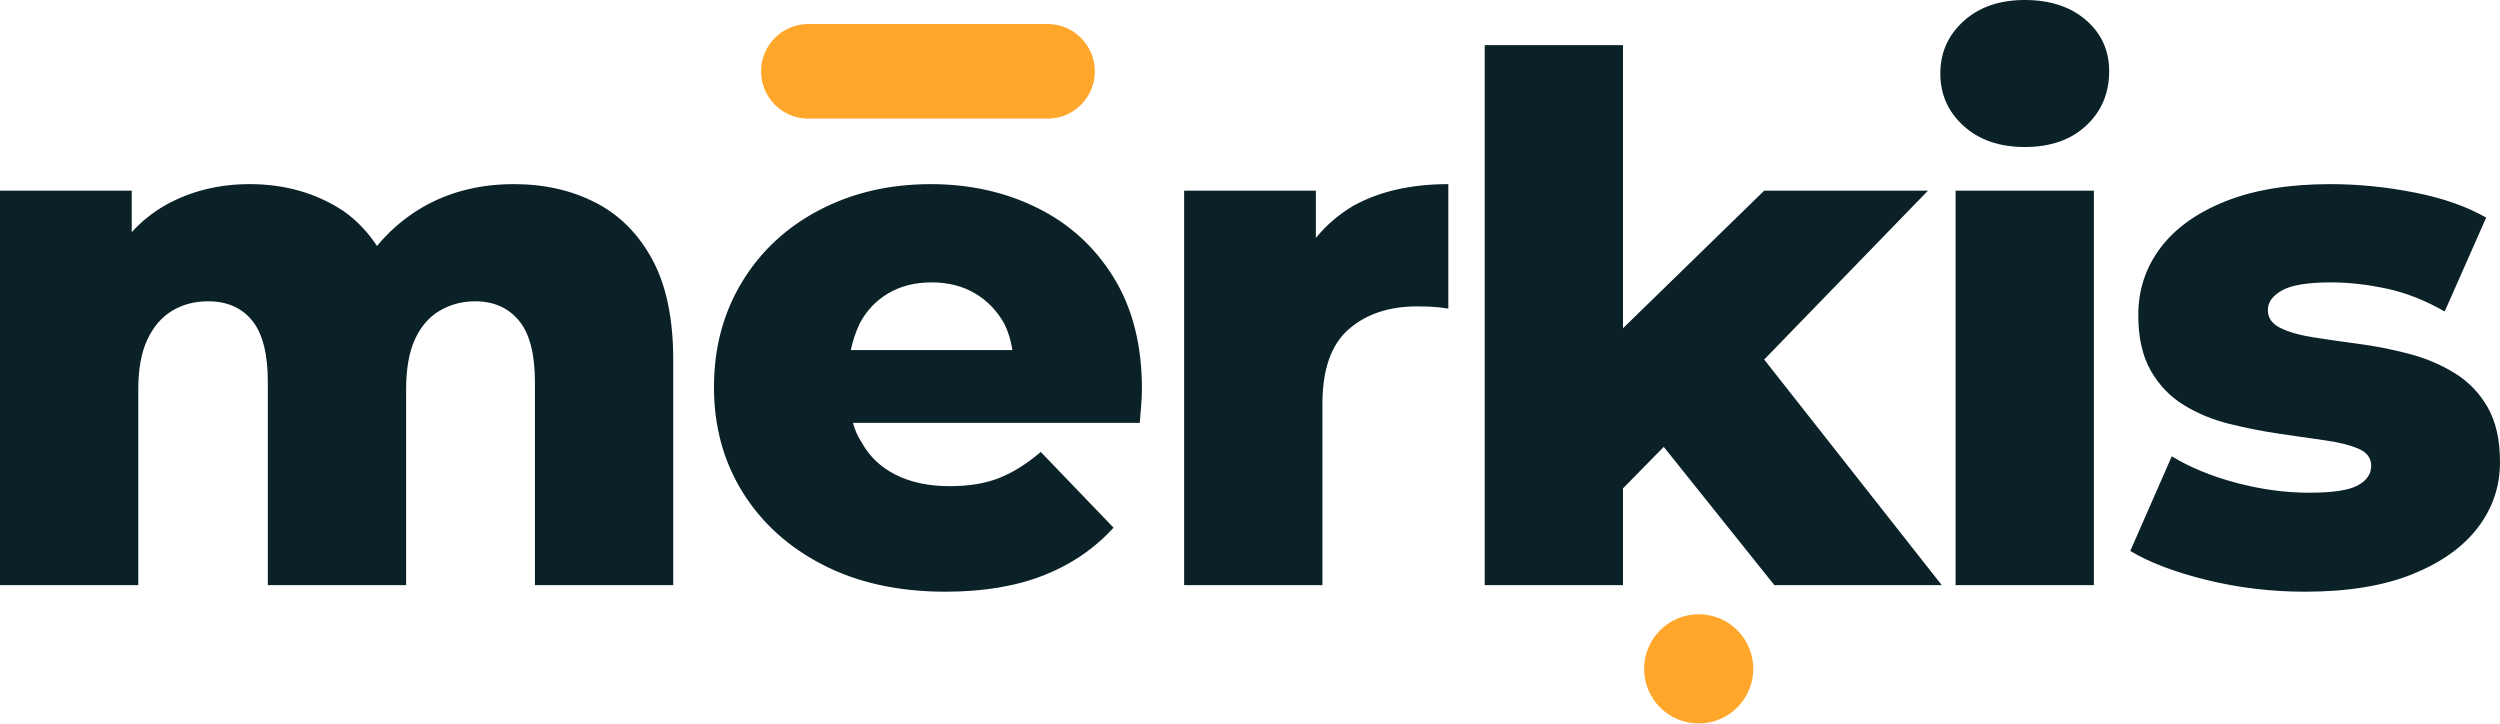
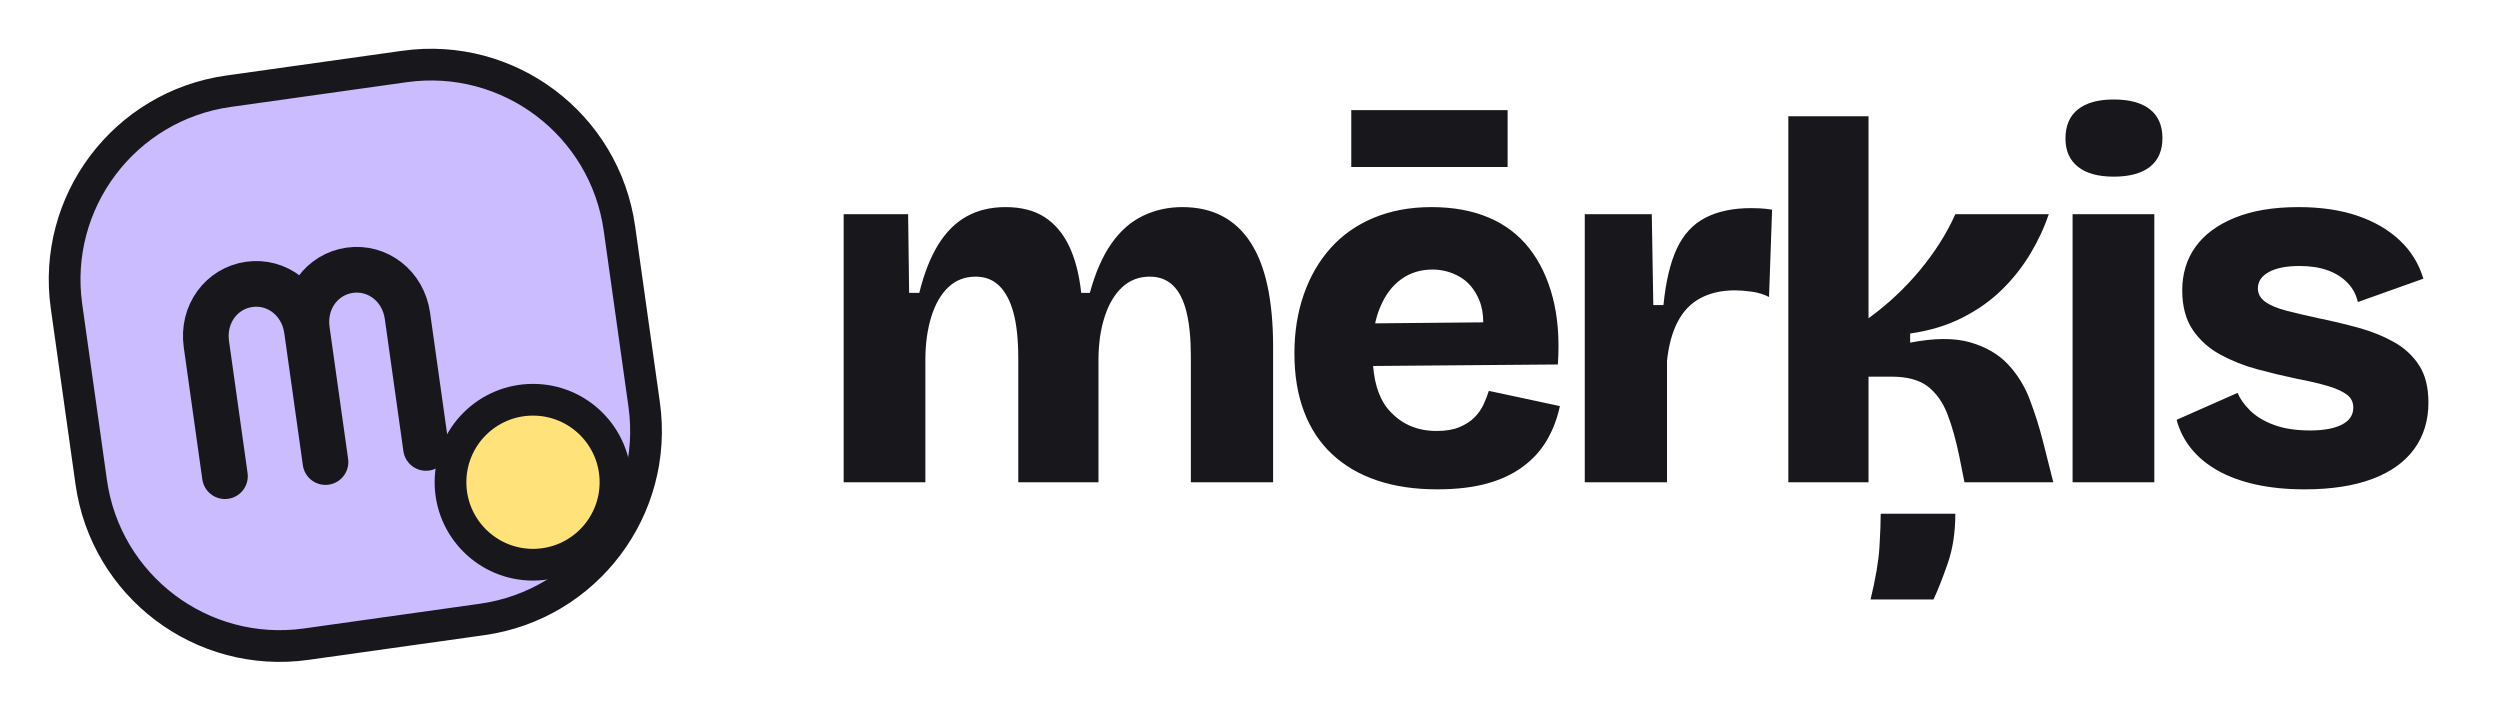
- <svg xmlns="http://www.w3.org/2000/svg" viewBox="6.1 -80.4 343.5 99.4">
-   <path d="M25.10 0L6.10 0L6.10-54.20L24.20-54.20L24.20-48.50Q26.20-50.70 28.80-52.20L28.80-52.20Q34-55.10 40.40-55.10L40.40-55.10Q47.70-55.10 53.30-51.40L53.30-51.40Q56-49.50 57.90-46.60L57.90-46.60Q60.20-49.40 63.30-51.40L63.30-51.40Q69.10-55.10 76.70-55.10L76.70-55.10Q83-55.10 87.95-52.55Q92.90-50 95.75-44.70Q98.60-39.40 98.60-31L98.60-31L98.60 0L79.60 0L79.60-27.90Q79.60-33.70 77.40-36.35Q75.20-39 71.40-39L71.40-39Q68.70-39 66.50-37.70Q64.30-36.40 63.10-33.75Q61.90-31.10 61.90-26.90L61.90-26.90L61.90 0L42.90 0L42.90-27.90Q42.90-33.70 40.75-36.35Q38.60-39 34.70-39L34.70-39Q31.90-39 29.75-37.70Q27.60-36.40 26.35-33.75Q25.10-31.10 25.10-26.90L25.10-26.90L25.10 0ZM136 0.90L136 0.90Q126.40 0.90 119.25-2.75Q112.10-6.40 108.15-12.75Q104.20-19.10 104.20-27.20Q104.20-35.30 108.05-41.65Q111.90-48 118.70-51.55Q125.50-55.10 134-55.10L134-55.10Q142-55.10 148.60-51.85Q155.20-48.60 159.10-42.30Q163-36 163-27L163-27Q163-26 162.90-24.70Q162.80-23.40 162.70-22.30L162.70-22.30L123.30-22.30Q123.70-20.80 124.50-19.60L124.50-19.60Q126.10-16.70 129.20-15.15Q132.30-13.60 136.60-13.60L136.60-13.60Q140.60-13.60 143.45-14.75Q146.30-15.90 149.10-18.30L149.10-18.30L159.10-7.90Q155.20-3.60 149.50-1.35Q143.80 0.90 136 0.90ZM123-32.30L123-32.30L145.20-32.30Q144.90-34.30 144.10-35.90L144.10-35.90Q142.60-38.60 140.05-40.10Q137.50-41.60 134.10-41.60Q130.70-41.60 128.15-40.10Q125.60-38.60 124.20-35.90L124.20-35.90Q123.40-34.20 123-32.30ZM187.80 0L168.80 0L168.80-54.20L186.90-54.20L186.90-47.70Q189-50.30 192-52.10L192-52.10Q197.40-55.10 205.10-55.10L205.10-55.10L205.10-38Q203.80-38.20 202.85-38.25Q201.90-38.30 200.80-38.30L200.80-38.30Q195-38.30 191.40-35.15Q187.80-32 187.80-24.90L187.80-24.90L187.80 0ZM229.10 0L210.10 0L210.10-74.20L229.10-74.20L229.10-35.30L248.50-54.20L271-54.20L248.50-31L272.90 0L249.90 0L234.70-19L229.10-13.30L229.10 0ZM293.80 0L274.80 0L274.80-54.20L293.80-54.20L293.80 0ZM284.30-60.20L284.30-60.20Q279.10-60.20 275.90-63.10Q272.70-66 272.70-70.30L272.70-70.30Q272.70-74.60 275.90-77.50Q279.10-80.40 284.30-80.40L284.30-80.40Q289.50-80.40 292.70-77.65Q295.90-74.90 295.90-70.60L295.90-70.60Q295.90-66.10 292.75-63.15Q289.60-60.20 284.30-60.20ZM322.80 0.90L322.80 0.90Q315.90 0.90 309.35-0.70Q302.80-2.30 298.80-4.70L298.80-4.70L304.50-17.70Q308.30-15.40 313.40-14.05Q318.50-12.70 323.40-12.70L323.40-12.70Q328.20-12.70 330.05-13.70Q331.90-14.70 331.90-16.40L331.90-16.40Q331.90-18 330.15-18.75Q328.40-19.50 325.55-19.90Q322.70-20.30 319.30-20.80Q315.90-21.30 312.45-22.15Q309-23 306.15-24.75Q303.30-26.50 301.60-29.50Q299.90-32.50 299.90-37.10L299.90-37.10Q299.90-42.30 302.95-46.35Q306-50.40 311.90-52.75Q317.80-55.10 326.30-55.10L326.30-55.10Q332-55.10 337.85-53.95Q343.70-52.80 347.70-50.50L347.70-50.50L342-37.60Q338-39.90 334-40.75Q330-41.60 326.40-41.60L326.40-41.60Q321.60-41.60 319.65-40.50Q317.70-39.40 317.70-37.80L317.70-37.80Q317.70-36.20 319.40-35.35Q321.10-34.50 323.95-34.05Q326.80-33.60 330.20-33.15Q333.60-32.70 337.05-31.80Q340.50-30.90 343.35-29.15Q346.20-27.40 347.90-24.45Q349.60-21.50 349.60-16.90L349.60-16.90Q349.60-11.90 346.55-7.90Q343.50-3.90 337.55-1.50Q331.60 0.90 322.80 0.90Z" fill="#0a2128" />
-   <rect x="110.67" y="-77.1" width="45.86" height="13" rx="6.5" fill="#ffa62b" />
-   <circle cx="239.5" cy="11.5" r="7.5" fill="#ffa62b" />
+ <svg xmlns="http://www.w3.org/2000/svg" viewBox="0 0 197 56">
+   <g transform="translate(2 2) scale(1)">
+     <g transform="rotate(-8 26 26)">
+       <rect x="4" y="4" width="44" height="44" rx="15" fill="#cbbcff" stroke="#17171c" stroke-width="2.5" />
+       <path d="M14.5 34V23.5c0-2.4 1.8-4.2 4-4.2s4 1.8 4 4.2V34M22.5 23.5c0-2.4 1.8-4.2 4-4.2s4 1.8 4 4.2V34" fill="none" stroke="#17171c" stroke-width="3.6" stroke-linecap="round" />
+     </g>
+     <circle cx="40" cy="36" r="6.5" fill="#ffe27a" stroke="#17171c" stroke-width="2.5" />
+   </g>
+   <path d="M72.92 38L66.48 38L66.48 16.88L71.56 16.88L71.64 23.08L72.44 23.08Q73 20.80 73.92 19.30Q74.84 17.80 76.16 17.06Q77.48 16.32 79.24 16.32L79.24 16.32Q81.08 16.32 82.30 17.10Q83.52 17.88 84.24 19.38Q84.96 20.88 85.20 23.08L85.20 23.08L85.88 23.08Q86.52 20.72 87.56 19.22Q88.60 17.72 90.04 17.02Q91.48 16.32 93.16 16.32L93.16 16.32Q94.96 16.32 96.30 17.02Q97.64 17.72 98.54 19.10Q99.44 20.48 99.88 22.54Q100.32 24.60 100.32 27.32L100.32 27.32L100.32 38L93.84 38L93.84 28.12Q93.84 26 93.50 24.60Q93.16 23.20 92.44 22.50Q91.72 21.80 90.60 21.80L90.60 21.80Q89.32 21.80 88.42 22.64Q87.52 23.48 87.04 24.98Q86.56 26.48 86.56 28.36L86.56 28.36L86.56 38L80.24 38L80.24 28.24Q80.24 26.04 79.86 24.64Q79.48 23.24 78.74 22.52Q78 21.80 76.88 21.80L76.88 21.80Q75.60 21.80 74.72 22.64Q73.84 23.48 73.38 24.98Q72.92 26.48 72.92 28.36L72.92 28.36L72.92 38ZM113.24 38.56L113.24 38.56Q110.60 38.56 108.52 37.86Q106.44 37.16 104.98 35.80Q103.52 34.44 102.76 32.44Q102 30.44 102 27.84L102 27.84Q102 25.32 102.74 23.20Q103.48 21.08 104.86 19.54Q106.24 18 108.26 17.16Q110.28 16.32 112.80 16.32L112.80 16.32Q115.36 16.32 117.30 17.14Q119.24 17.96 120.50 19.56Q121.76 21.16 122.36 23.46Q122.96 25.76 122.76 28.72L122.76 28.72L108.20 28.84Q108.40 31.28 109.60 32.48L109.60 32.48Q111 33.96 113.20 33.96L113.20 33.96Q114.28 33.96 115 33.66Q115.72 33.36 116.18 32.90Q116.64 32.44 116.90 31.88Q117.16 31.32 117.32 30.80L117.32 30.80L122.92 32Q122.60 33.48 121.90 34.68Q121.20 35.88 120.02 36.76Q118.84 37.64 117.18 38.10Q115.52 38.56 113.24 38.56ZM108.36 25.48L108.36 25.48L116.88 25.40Q116.88 24.40 116.56 23.64L116.56 23.64Q116.04 22.40 115.04 21.82Q114.04 21.24 112.88 21.24L112.88 21.24Q111.48 21.24 110.42 22Q109.36 22.76 108.76 24.20L108.76 24.20Q108.52 24.76 108.36 25.48ZM118.80 13.16L106.48 13.16L106.48 8.68L118.80 8.68L118.80 13.16ZM131.36 38L124.88 38L124.88 16.88L130.16 16.88L130.28 24.04L131.08 24.04Q131.36 21.24 132.14 19.58Q132.92 17.92 134.38 17.16Q135.84 16.40 138 16.40L138 16.40Q138.32 16.40 138.72 16.42Q139.12 16.44 139.64 16.52L139.64 16.52L139.40 23.40Q138.76 23.08 138.02 22.98Q137.28 22.88 136.72 22.88L136.72 22.88Q135.16 22.88 134.02 23.48Q132.88 24.08 132.22 25.32Q131.56 26.56 131.36 28.44L131.36 28.44L131.36 38ZM147.24 38L140.92 38L140.92 9.16L147.24 9.16L147.24 25.08Q148.40 24.24 149.42 23.28Q150.44 22.32 151.30 21.28Q152.16 20.24 152.86 19.14Q153.56 18.04 154.08 16.88L154.08 16.88L161.44 16.88Q160.92 18.44 160 19.98Q159.08 21.52 157.76 22.82Q156.44 24.12 154.62 25.04Q152.80 25.96 150.52 26.28L150.52 26.28L150.52 27Q153.40 26.44 155.26 26.98Q157.12 27.52 158.24 28.72Q159.36 29.92 159.96 31.52Q160.56 33.12 160.96 34.68L160.96 34.68L161.80 38L154.80 38L154.40 36Q154 34.04 153.46 32.64Q152.92 31.24 151.92 30.46Q150.92 29.68 149.04 29.68L149.04 29.68L147.24 29.68L147.24 38ZM152.36 47.24L147.40 47.24Q148 44.76 148.10 43.12Q148.20 41.48 148.20 40.48L148.20 40.48L154.08 40.48Q154.08 42.68 153.48 44.40Q152.88 46.12 152.36 47.24L152.36 47.24ZM169.76 38L163.32 38L163.32 16.88L169.76 16.88L169.76 38ZM166.56 13.92L166.56 13.92Q164.72 13.92 163.74 13.14Q162.76 12.36 162.76 10.92L162.76 10.92Q162.76 9.40 163.74 8.62Q164.72 7.84 166.56 7.84L166.56 7.84Q168.44 7.84 169.42 8.62Q170.40 9.40 170.40 10.88L170.40 10.88Q170.40 12.36 169.42 13.14Q168.44 13.92 166.56 13.92ZM181.60 38.56L181.60 38.56Q179.48 38.56 177.76 38.18Q176.04 37.80 174.76 37.08Q173.48 36.36 172.66 35.34Q171.84 34.32 171.52 33.08L171.52 33.08L176.32 30.96Q176.60 31.64 177.30 32.34Q178.00 33.04 179.18 33.48Q180.36 33.92 182.04 33.92L182.04 33.92Q183.64 33.92 184.54 33.46Q185.44 33 185.44 32.12L185.44 32.12Q185.44 31.48 184.94 31.10Q184.44 30.72 183.44 30.42Q182.44 30.12 180.96 29.84L180.96 29.84Q179.44 29.52 177.88 29.10Q176.32 28.68 174.96 27.94Q173.60 27.20 172.78 25.98Q171.96 24.76 171.96 22.88L171.96 22.88Q171.96 20.92 173.00 19.46Q174.04 18 176.10 17.16Q178.16 16.32 181.12 16.32L181.12 16.32Q183.76 16.32 185.76 17Q187.76 17.68 189.10 18.94Q190.44 20.20 190.96 21.96L190.96 21.96L185.80 23.80Q185.60 22.92 184.98 22.28Q184.36 21.64 183.42 21.30Q182.48 20.96 181.20 20.96L181.20 20.96Q179.64 20.96 178.78 21.44Q177.92 21.92 177.92 22.72L177.92 22.72Q177.92 23.36 178.50 23.78Q179.08 24.20 180.16 24.48Q181.24 24.76 182.72 25.08L182.72 25.08Q184.28 25.40 185.82 25.82Q187.36 26.24 188.62 26.94Q189.88 27.64 190.62 28.78Q191.36 29.92 191.36 31.72L191.36 31.72Q191.36 33.84 190.24 35.38Q189.12 36.92 186.94 37.74Q184.76 38.56 181.60 38.56Z" fill="#17171c" />
</svg>
